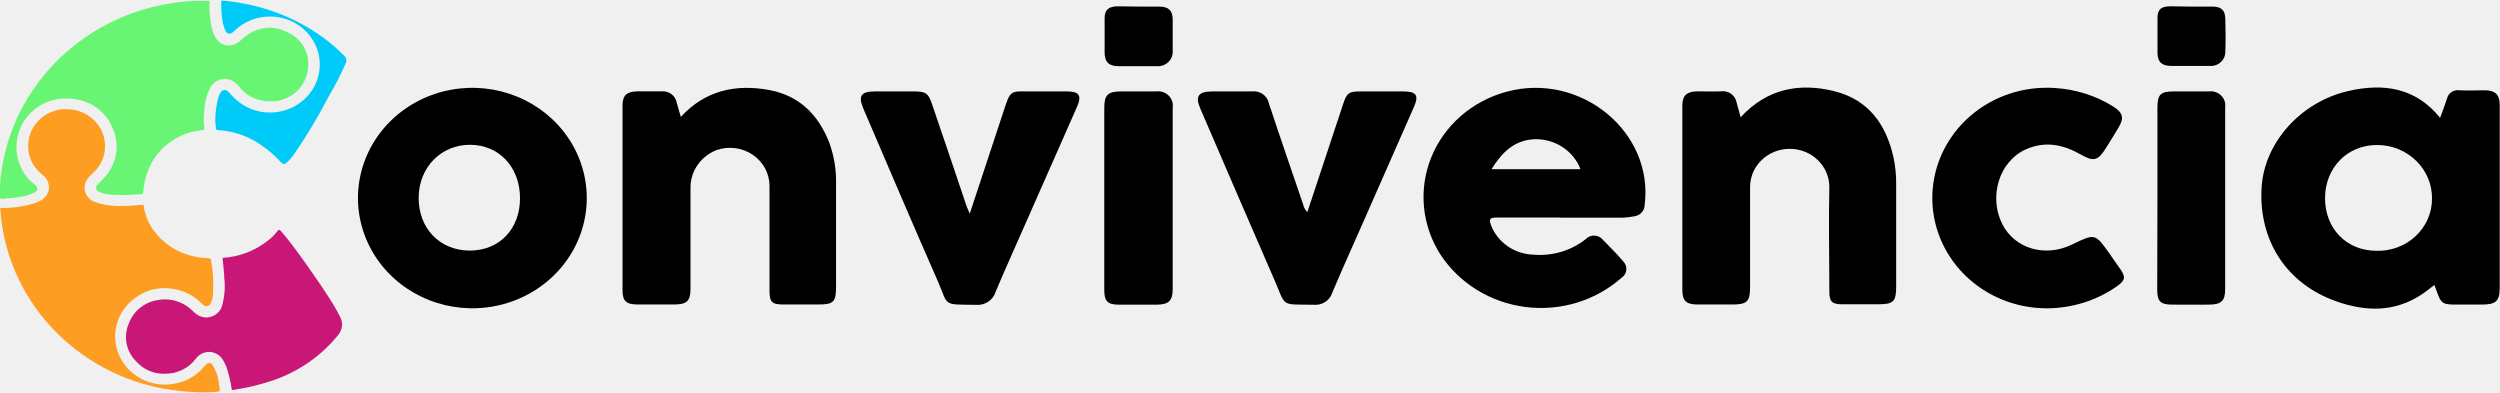
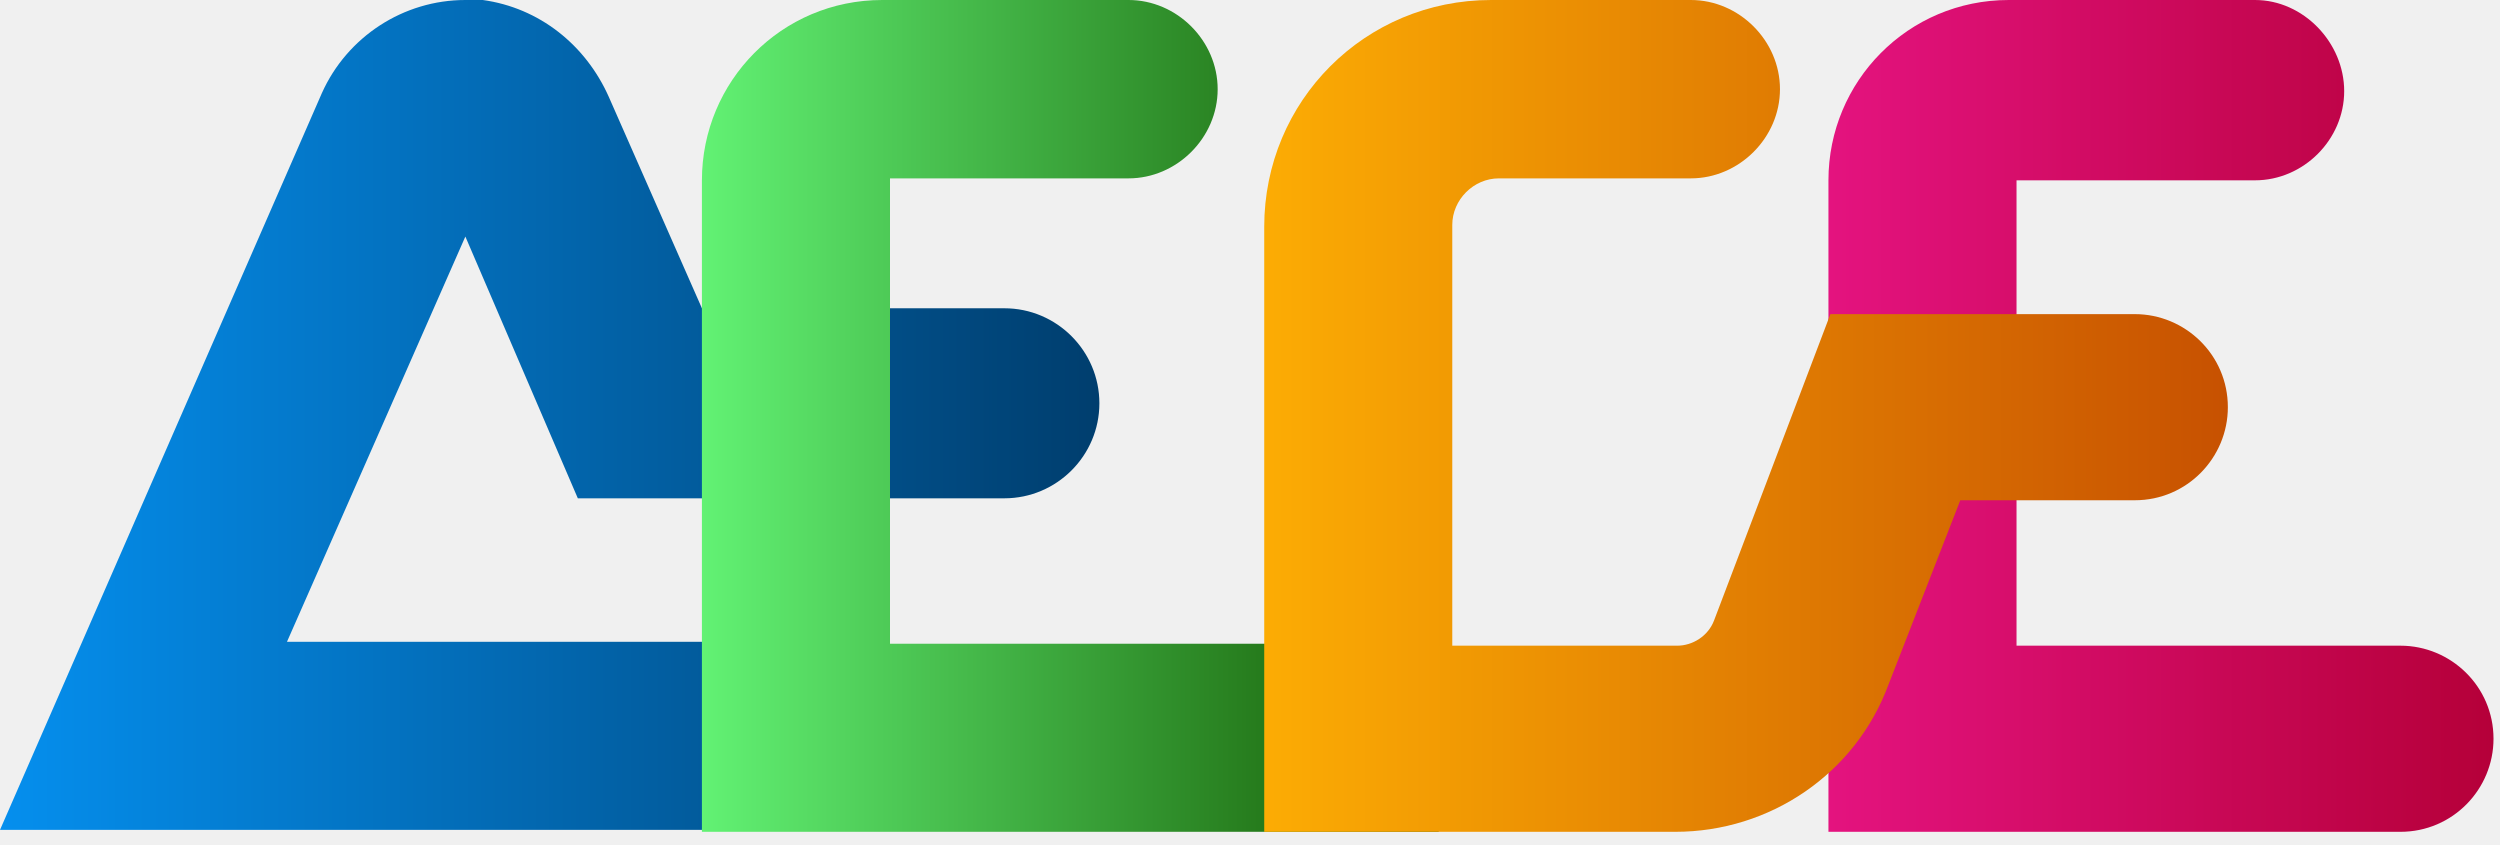
- <svg xmlns="http://www.w3.org/2000/svg" width="153" height="24" viewBox="0 0 153 24" fill="none">
-   <g clip-path="url(#clip0_24_110)">
-     <path d="M13.452 23.823C13.418 23.671 13.41 23.515 13.38 23.367C13.331 23 13.203 22.646 13.005 22.328C12.986 22.296 12.958 22.268 12.926 22.248C12.893 22.228 12.856 22.216 12.817 22.213C12.754 22.215 12.694 22.238 12.647 22.279C12.588 22.326 12.535 22.38 12.489 22.439C12.116 22.897 11.605 23.232 11.026 23.4C10.718 23.49 10.398 23.537 10.075 23.54C9.422 23.533 8.787 23.325 8.265 22.945C7.743 22.566 7.361 22.035 7.174 21.431C6.988 20.827 7.007 20.181 7.229 19.589C7.451 18.996 7.864 18.488 8.408 18.138C8.892 17.811 9.468 17.635 10.058 17.632C10.486 17.637 10.908 17.719 11.303 17.875C11.704 18.035 12.063 18.278 12.357 18.585C12.392 18.629 12.437 18.666 12.487 18.693C12.538 18.719 12.593 18.736 12.651 18.741C12.77 18.741 12.868 18.651 12.941 18.466C12.988 18.34 13.018 18.209 13.03 18.076C13.083 17.36 13.046 16.639 12.919 15.931C12.919 15.837 12.855 15.808 12.766 15.804C12.592 15.799 12.418 15.784 12.246 15.759C11.701 15.689 11.177 15.516 10.703 15.25C10.228 14.983 9.814 14.628 9.483 14.206C9.098 13.721 8.856 13.145 8.784 12.538H8.575L8.357 12.563C8.08 12.592 7.803 12.6 7.526 12.604C6.936 12.634 6.346 12.55 5.79 12.357C5.653 12.305 5.529 12.223 5.43 12.118C5.33 12.012 5.257 11.886 5.216 11.75C5.175 11.613 5.167 11.469 5.192 11.328C5.218 11.188 5.277 11.055 5.364 10.94C5.455 10.814 5.561 10.698 5.679 10.595L5.769 10.509C6.182 10.11 6.418 9.572 6.426 9.009C6.437 8.706 6.384 8.405 6.271 8.122C6.157 7.84 5.985 7.582 5.765 7.366C5.543 7.147 5.278 6.973 4.985 6.856C4.691 6.739 4.377 6.68 4.059 6.684C3.968 6.678 3.877 6.678 3.786 6.684C3.454 6.723 3.134 6.831 2.848 6.999C2.562 7.167 2.317 7.392 2.128 7.659C1.94 7.925 1.813 8.228 1.755 8.546C1.698 8.864 1.711 9.19 1.795 9.502C1.922 9.96 2.193 10.37 2.571 10.673C2.716 10.776 2.831 10.912 2.905 11.07C2.98 11.227 3.012 11.4 2.997 11.573C2.967 11.743 2.891 11.903 2.778 12.037C2.664 12.171 2.517 12.274 2.349 12.337C2.222 12.398 2.09 12.448 1.953 12.485C1.461 12.623 0.955 12.704 0.443 12.727H0.017C0.13 14.724 0.761 16.661 1.854 18.362C2.946 20.062 4.464 21.471 6.268 22.459C7.572 23.178 9.006 23.654 10.493 23.86C11.143 23.956 11.798 24.007 12.455 24.012C12.739 24.012 13.023 24 13.307 23.975C13.431 23.955 13.478 23.938 13.452 23.823Z" fill="#FD9D22" />
-     <path d="M12.468 7.526V7.497C12.468 7.251 12.467 7.004 12.506 6.75C12.524 6.269 12.648 5.797 12.868 5.365C12.95 5.207 13.075 5.074 13.23 4.979C13.385 4.885 13.563 4.834 13.747 4.831C14.021 4.836 14.283 4.943 14.476 5.131C14.54 5.19 14.6 5.253 14.655 5.32C14.868 5.595 15.146 5.818 15.465 5.97C15.784 6.123 16.136 6.202 16.493 6.199C16.595 6.199 16.702 6.199 16.808 6.199C17.345 6.142 17.844 5.905 18.218 5.529C18.592 5.154 18.817 4.664 18.855 4.145C18.909 3.698 18.814 3.247 18.584 2.855C18.354 2.464 18.001 2.153 17.576 1.968C17.241 1.793 16.869 1.699 16.488 1.693C15.955 1.708 15.442 1.892 15.03 2.218C14.969 2.264 14.911 2.314 14.855 2.366C14.758 2.453 14.656 2.534 14.548 2.609C14.386 2.72 14.193 2.781 13.994 2.785C13.828 2.781 13.666 2.734 13.526 2.649C13.386 2.563 13.272 2.443 13.197 2.301C13.086 2.112 13.005 1.908 12.958 1.697C12.867 1.292 12.821 0.879 12.821 0.464V0.053H12.216C11.645 0.057 11.074 0.104 10.51 0.193C8.998 0.42 7.543 0.919 6.221 1.664C4.566 2.589 3.153 3.866 2.089 5.399C1.026 6.931 0.34 8.678 0.085 10.505C0.015 11.004 -0.015 11.508 -0.004 12.012C-0.004 12.095 -0.004 12.168 0.098 12.168H0.136C0.392 12.136 0.648 12.123 0.904 12.095C1.309 12.069 1.705 11.97 2.072 11.803C2.349 11.659 2.366 11.515 2.136 11.302C1.984 11.185 1.842 11.057 1.71 10.92C1.426 10.584 1.221 10.193 1.108 9.774C0.996 9.355 0.978 8.918 1.057 8.492C1.167 7.805 1.528 7.178 2.075 6.726C2.623 6.274 3.321 6.026 4.042 6.027C4.185 6.025 4.327 6.035 4.469 6.055C5.002 6.104 5.51 6.296 5.936 6.608C6.362 6.92 6.69 7.34 6.882 7.822C7.113 8.317 7.191 8.865 7.106 9.402C7.021 9.938 6.778 10.439 6.404 10.846C6.272 11.002 6.114 11.137 5.978 11.289C5.942 11.319 5.914 11.358 5.898 11.402C5.883 11.446 5.879 11.493 5.888 11.538C5.897 11.584 5.919 11.626 5.95 11.661C5.982 11.696 6.022 11.722 6.067 11.737C6.217 11.811 6.378 11.86 6.545 11.881C6.836 11.922 7.13 11.942 7.423 11.938C7.824 11.938 8.229 11.91 8.63 11.885C8.732 11.885 8.749 11.828 8.762 11.745C8.803 11.283 8.909 10.828 9.078 10.394C9.424 9.516 10.095 8.793 10.962 8.364C11.443 8.128 11.968 7.988 12.506 7.953V7.748L12.468 7.526Z" fill="#68F574" />
-     <path d="M20.833 19.432C20.761 19.284 20.688 19.14 20.607 18.996C20.023 17.973 19.328 17.012 18.65 16.042C18.194 15.398 17.729 14.765 17.213 14.161C17.162 14.103 17.124 14.066 17.085 14.066C17.047 14.066 17.013 14.095 16.966 14.157C16.814 14.358 16.635 14.539 16.433 14.695C15.639 15.338 14.653 15.719 13.619 15.784C13.619 15.784 13.666 16.194 13.661 16.194C13.687 16.408 13.704 16.605 13.721 16.819V16.967C13.79 17.516 13.755 18.073 13.619 18.61C13.578 18.834 13.459 19.038 13.281 19.187C13.104 19.337 12.878 19.423 12.642 19.432C12.451 19.429 12.264 19.376 12.101 19.28C11.986 19.209 11.881 19.123 11.79 19.025C11.569 18.803 11.305 18.626 11.011 18.505C10.718 18.385 10.403 18.322 10.084 18.323C9.982 18.323 9.867 18.323 9.747 18.351C9.33 18.4 8.935 18.56 8.606 18.814C8.278 19.067 8.029 19.403 7.888 19.785C7.712 20.181 7.664 20.619 7.75 21.042C7.836 21.465 8.052 21.853 8.37 22.155C8.573 22.378 8.822 22.556 9.101 22.68C9.38 22.804 9.683 22.87 9.99 22.874H10.097C10.467 22.878 10.832 22.795 11.161 22.634C11.491 22.472 11.775 22.236 11.99 21.946C12.08 21.824 12.198 21.723 12.335 21.652C12.472 21.581 12.623 21.541 12.779 21.535C12.951 21.537 13.121 21.582 13.27 21.665C13.42 21.749 13.544 21.868 13.632 22.012C13.703 22.125 13.765 22.243 13.819 22.365C13.866 22.482 13.906 22.601 13.938 22.722C13.973 22.829 14.002 22.94 14.028 23.051C14.054 23.162 14.092 23.339 14.122 23.462C14.152 23.61 14.173 23.749 14.19 23.873C14.961 23.767 15.72 23.595 16.459 23.359C18.135 22.843 19.61 21.849 20.688 20.508C20.817 20.361 20.899 20.181 20.925 19.99C20.951 19.799 20.919 19.606 20.833 19.432Z" fill="#C91778" />
-     <path d="M13.175 7.423C13.174 6.946 13.232 6.47 13.35 6.006C13.376 5.909 13.413 5.816 13.461 5.727C13.614 5.456 13.806 5.427 14.02 5.661C14.243 5.928 14.503 6.166 14.791 6.368C15.268 6.685 15.829 6.864 16.408 6.885C16.987 6.905 17.561 6.767 18.061 6.485C18.561 6.203 18.967 5.79 19.233 5.293C19.498 4.797 19.61 4.238 19.558 3.682C19.505 3.126 19.289 2.596 18.935 2.154C18.581 1.712 18.103 1.377 17.558 1.187C17.013 0.997 16.423 0.961 15.858 1.082C15.292 1.204 14.774 1.478 14.365 1.873L14.241 1.98C14.045 2.124 13.887 2.079 13.789 1.865C13.676 1.603 13.607 1.326 13.585 1.043C13.55 0.789 13.546 0.534 13.538 0.279C13.529 0.025 13.538 0.021 13.789 0.049C14.432 0.119 15.069 0.233 15.695 0.39C17.207 0.769 18.624 1.438 19.861 2.358C20.294 2.686 20.702 3.044 21.081 3.43C21.14 3.488 21.179 3.562 21.192 3.643C21.205 3.723 21.191 3.806 21.153 3.878C20.86 4.553 20.524 5.211 20.147 5.846C19.5 7.096 18.775 8.308 17.976 9.473C17.866 9.63 17.739 9.775 17.597 9.905C17.384 10.082 17.341 10.09 17.171 9.905C16.849 9.551 16.487 9.233 16.092 8.956C15.307 8.373 14.36 8.027 13.371 7.962C13.248 7.962 13.197 7.921 13.209 7.797C13.222 7.674 13.175 7.543 13.175 7.423Z" fill="#00CAF7" />
-     <path d="M148.983 17.443C148.706 17.649 148.459 17.854 148.195 18.027C146.54 19.115 144.784 19.082 142.971 18.438C139.931 17.365 138.221 14.716 138.409 11.482C138.567 8.75 140.784 6.236 143.73 5.567C145.862 5.078 147.836 5.357 149.333 7.21C149.491 6.799 149.636 6.409 149.759 6.023C149.799 5.861 149.901 5.72 150.044 5.628C150.187 5.536 150.361 5.499 150.531 5.526C151.039 5.554 151.555 5.526 152.066 5.526C152.693 5.526 152.974 5.784 152.983 6.388C152.983 7.21 152.983 7.999 152.983 8.804V17.579C152.983 18.425 152.765 18.635 151.904 18.639H150.335C149.482 18.639 149.401 18.594 149.124 17.817C149.082 17.702 149.035 17.587 148.983 17.443ZM148.838 12.16C148.845 11.73 148.762 11.304 148.596 10.905C148.429 10.506 148.182 10.143 147.868 9.838C147.555 9.532 147.181 9.289 146.77 9.123C146.358 8.958 145.916 8.873 145.47 8.874C143.666 8.874 142.31 10.246 142.293 12.099C142.276 13.951 143.573 15.34 145.419 15.348C145.863 15.364 146.306 15.293 146.72 15.139C147.135 14.986 147.514 14.753 147.833 14.456C148.152 14.158 148.406 13.801 148.579 13.407C148.752 13.012 148.84 12.588 148.838 12.16Z" fill="black" />
-     <path d="M95.506 13.315C94.193 13.315 92.88 13.315 91.566 13.315C91.14 13.315 91.14 13.45 91.242 13.762C91.437 14.283 91.79 14.735 92.254 15.06C92.719 15.385 93.274 15.568 93.847 15.586C94.998 15.684 96.142 15.345 97.037 14.642C97.105 14.567 97.19 14.509 97.285 14.47C97.38 14.431 97.483 14.414 97.586 14.419C97.689 14.423 97.79 14.45 97.881 14.497C97.972 14.544 98.05 14.611 98.111 14.691C98.538 15.122 98.964 15.554 99.348 16.001C99.416 16.071 99.467 16.154 99.499 16.244C99.53 16.334 99.541 16.43 99.531 16.525C99.52 16.62 99.488 16.711 99.438 16.793C99.387 16.875 99.319 16.946 99.237 17C98.453 17.693 97.521 18.213 96.506 18.522C95.491 18.831 94.418 18.922 93.363 18.788C92.308 18.654 91.296 18.3 90.398 17.749C89.501 17.198 88.74 16.464 88.168 15.599C87.598 14.716 87.249 13.718 87.149 12.683C87.049 11.648 87.2 10.605 87.591 9.636C87.982 8.667 88.602 7.8 89.401 7.102C90.201 6.404 91.158 5.895 92.197 5.616C96.726 4.383 101.224 8.081 100.653 12.538C100.652 12.712 100.585 12.879 100.465 13.009C100.345 13.138 100.179 13.221 100 13.241C99.767 13.286 99.53 13.314 99.293 13.323C98.013 13.323 96.768 13.323 95.506 13.323V13.315ZM91.281 10.353H96.726C96.515 9.801 96.129 9.327 95.623 8.998C95.118 8.669 94.517 8.502 93.907 8.52C92.658 8.578 91.912 9.342 91.281 10.353Z" fill="black" />
-     <path d="M106.528 7.177C108.119 5.439 110.101 5.049 112.238 5.575C114.374 6.101 115.427 7.629 115.879 9.617C115.995 10.158 116.051 10.709 116.045 11.261C116.045 13.364 116.045 15.466 116.045 17.567C116.045 18.458 115.87 18.622 114.941 18.622C114.207 18.622 113.474 18.622 112.741 18.622C112.114 18.622 111.956 18.458 111.956 17.85C111.956 15.718 111.905 13.582 111.956 11.445C111.956 10.825 111.701 10.231 111.246 9.792C110.791 9.354 110.173 9.108 109.53 9.108C108.887 9.108 108.269 9.354 107.814 9.792C107.359 10.231 107.104 10.825 107.104 11.445C107.104 13.499 107.104 15.554 107.104 17.608C107.104 18.454 106.912 18.635 106.021 18.635C105.304 18.635 104.588 18.635 103.889 18.635C103.19 18.635 102.959 18.401 102.959 17.743C102.959 13.98 102.959 10.22 102.959 6.462C102.959 5.85 103.224 5.604 103.863 5.591C104.341 5.591 104.818 5.612 105.296 5.591C105.518 5.555 105.746 5.606 105.93 5.731C106.113 5.857 106.238 6.047 106.277 6.261C106.358 6.548 106.434 6.848 106.528 7.177Z" fill="black" />
-     <path d="M28.747 18.865C27.368 18.834 26.029 18.411 24.898 17.65C23.768 16.889 22.896 15.823 22.392 14.586C21.888 13.348 21.774 11.995 22.066 10.696C22.357 9.397 23.04 8.21 24.029 7.284C25.018 6.358 26.269 5.733 27.625 5.49C28.981 5.246 30.382 5.394 31.651 5.914C32.92 6.435 34.001 7.305 34.759 8.415C35.517 9.526 35.917 10.827 35.91 12.156C35.905 13.052 35.715 13.938 35.351 14.763C34.987 15.587 34.456 16.334 33.789 16.958C33.122 17.582 32.333 18.073 31.467 18.4C30.601 18.728 29.677 18.886 28.747 18.865ZM28.747 15.336C30.563 15.336 31.83 14.017 31.825 12.123C31.821 10.229 30.546 8.87 28.777 8.861C27.007 8.853 25.634 10.225 25.622 12.095C25.609 13.964 26.905 15.332 28.747 15.336Z" fill="black" />
-     <path d="M41.666 7.156C43.154 5.534 45.018 5.127 47.099 5.513C48.949 5.867 50.083 7.046 50.74 8.697C51.043 9.519 51.187 10.388 51.166 11.261C51.166 13.361 51.166 15.463 51.166 17.567C51.166 18.483 51.009 18.635 50.079 18.635H47.947C47.235 18.635 47.094 18.491 47.094 17.776C47.094 15.64 47.094 13.508 47.094 11.371C47.093 10.998 46.999 10.631 46.82 10.3C46.64 9.969 46.381 9.684 46.064 9.47C45.747 9.255 45.382 9.117 44.998 9.067C44.614 9.017 44.223 9.056 43.858 9.182C43.391 9.364 42.989 9.675 42.705 10.077C42.42 10.478 42.265 10.951 42.259 11.437C42.259 13.491 42.259 15.574 42.259 17.645C42.259 18.429 42.046 18.635 41.231 18.635C40.498 18.635 39.769 18.635 39.036 18.635C38.302 18.635 38.098 18.409 38.098 17.752C38.098 13.988 38.098 10.227 38.098 6.466C38.098 5.842 38.349 5.604 38.993 5.591C39.488 5.591 39.982 5.591 40.477 5.591C40.69 5.569 40.903 5.625 41.076 5.747C41.248 5.87 41.366 6.05 41.406 6.253L41.666 7.156Z" fill="black" />
-     <path d="M125.298 18.869C124.356 18.873 123.422 18.695 122.554 18.344C121.685 17.993 120.899 17.477 120.242 16.827C119.585 16.176 119.071 15.405 118.73 14.558C118.39 13.712 118.23 12.809 118.261 11.901C118.291 10.994 118.511 10.102 118.907 9.279C119.304 8.456 119.868 7.718 120.567 7.11C121.267 6.501 122.086 6.035 122.976 5.739C123.867 5.443 124.81 5.323 125.75 5.386C127.028 5.46 128.265 5.852 129.34 6.524C129.924 6.898 130.005 7.226 129.66 7.797C129.395 8.237 129.127 8.676 128.854 9.108C128.393 9.835 128.12 9.901 127.366 9.469C126.283 8.849 125.161 8.603 123.955 9.153C122.351 9.892 121.69 12.029 122.543 13.721C123.306 15.225 125.174 15.775 126.828 14.954C128.223 14.28 128.223 14.28 129.118 15.545C129.34 15.858 129.545 16.17 129.775 16.486C130.099 16.963 130.06 17.16 129.574 17.509C128.332 18.383 126.836 18.858 125.298 18.869Z" fill="black" />
-     <path d="M59.349 13.076C60.031 11.022 60.683 9.026 61.34 7.046C61.886 5.378 61.741 5.608 63.348 5.595H65.293C66.043 5.595 66.213 5.846 65.924 6.511C64.951 8.724 63.975 10.939 62.994 13.154C62.303 14.72 61.6 16.281 60.931 17.858C60.857 18.11 60.693 18.327 60.468 18.473C60.243 18.619 59.972 18.684 59.703 18.655C57.639 18.627 58.069 18.754 57.383 17.18C55.844 13.684 54.347 10.172 52.842 6.659C52.501 5.866 52.688 5.595 53.567 5.595H55.92C56.662 5.595 56.807 5.698 57.033 6.351C57.75 8.449 58.46 10.548 59.165 12.649C59.212 12.756 59.263 12.863 59.349 13.076Z" fill="black" />
-     <path d="M80.011 12.978C80.753 10.739 81.478 8.541 82.207 6.347C82.425 5.686 82.557 5.595 83.265 5.595H85.87C86.693 5.595 86.846 5.829 86.526 6.561C85.554 8.774 84.579 10.988 83.601 13.204C82.911 14.769 82.207 16.33 81.538 17.903C81.467 18.14 81.312 18.344 81.1 18.481C80.887 18.618 80.632 18.678 80.378 18.651C78.331 18.618 78.724 18.807 77.995 17.131C76.477 13.645 74.967 10.155 73.466 6.663C73.129 5.883 73.33 5.599 74.2 5.595C75.001 5.595 75.803 5.595 76.605 5.595C76.841 5.564 77.082 5.62 77.277 5.754C77.472 5.888 77.607 6.088 77.653 6.314C78.336 8.389 79.052 10.451 79.755 12.518C79.789 12.693 79.879 12.854 80.011 12.978Z" fill="black" />
-     <path d="M67.582 12.132C67.582 10.291 67.582 8.455 67.582 6.614C67.582 5.793 67.8 5.595 68.64 5.595H70.737C70.878 5.575 71.021 5.587 71.156 5.63C71.29 5.673 71.413 5.745 71.513 5.842C71.613 5.939 71.689 6.057 71.733 6.187C71.778 6.316 71.79 6.454 71.769 6.59V17.682C71.769 18.413 71.531 18.643 70.754 18.647C69.978 18.651 69.258 18.647 68.507 18.647C67.757 18.647 67.586 18.417 67.582 17.756C67.578 15.886 67.582 14.005 67.582 12.132Z" fill="black" />
-     <path d="M132.035 12.111C132.035 10.271 132.035 8.414 132.035 6.594C132.035 5.772 132.226 5.595 133.045 5.595C133.757 5.595 134.474 5.595 135.177 5.595C135.314 5.577 135.453 5.59 135.584 5.633C135.714 5.676 135.833 5.747 135.93 5.842C136.027 5.936 136.1 6.051 136.143 6.177C136.187 6.303 136.199 6.437 136.179 6.569C136.179 10.28 136.179 13.99 136.179 17.698C136.179 18.417 135.945 18.635 135.198 18.643C134.452 18.651 133.698 18.643 132.951 18.643C132.205 18.643 132.022 18.438 132.022 17.723C132.03 15.854 132.035 13.98 132.035 12.111Z" fill="black" />
-     <path d="M69.663 0.403C70.089 0.403 70.516 0.403 70.942 0.403C71.509 0.403 71.761 0.641 71.769 1.175C71.769 1.828 71.769 2.485 71.769 3.139C71.775 3.262 71.754 3.384 71.707 3.499C71.66 3.613 71.588 3.717 71.497 3.803C71.406 3.889 71.296 3.956 71.177 3.998C71.057 4.041 70.929 4.059 70.801 4.051H68.456C67.876 4.051 67.603 3.8 67.603 3.229C67.603 2.522 67.603 1.82 67.603 1.117C67.603 0.592 67.851 0.394 68.405 0.386L69.663 0.403Z" fill="black" />
-     <path d="M134.081 0.403C134.508 0.403 134.964 0.403 135.407 0.403C135.928 0.403 136.171 0.62 136.188 1.117C136.209 1.803 136.217 2.494 136.188 3.172C136.189 3.291 136.165 3.41 136.116 3.52C136.067 3.63 135.994 3.729 135.903 3.811C135.812 3.892 135.704 3.954 135.586 3.992C135.468 4.031 135.344 4.045 135.22 4.034H132.866C132.307 4.034 132.047 3.792 132.039 3.258C132.039 2.535 132.039 1.812 132.039 1.093C132.039 0.583 132.256 0.394 132.802 0.386C133.228 0.394 133.655 0.403 134.081 0.403Z" fill="black" />
-   </g>
+ <svg xmlns="http://www.w3.org/2000/svg" width="77" height="26" viewBox="0 0 77 26" fill="none">
+   <path d="M9.914 2.867L0 25.56H25.739V19.767H8.839L14.333 7.286L17.797 15.348H30.935C32.547 15.348 33.861 14.034 33.861 12.422C33.861 10.809 32.547 9.495 30.935 9.495H21.619L18.752 2.986C18.035 1.374 16.602 0.239 14.87 0C14.691 0 14.512 0 14.333 0C12.422 0 10.69 1.135 9.914 2.867Z" fill="url(#paint0_linear_201_350)" />
+   <path d="M27.173 0C24.067 0 21.619 2.508 21.619 5.554V25.62H44.312V19.827H27.412V5.494H34.757C36.25 5.494 37.504 4.24 37.504 2.747C37.504 1.254 36.25 0 34.757 0H27.173Z" fill="url(#paint1_linear_201_350)" />
+   <path d="M61.87 0C58.764 0 56.316 2.508 56.316 5.554V25.62H73.933C75.546 25.62 76.8 24.306 76.8 22.753C76.8 21.141 75.486 19.887 73.933 19.887H62.109V5.554H69.454C70.947 5.554 72.201 4.3 72.201 2.807C72.201 1.314 70.947 0 69.454 0H61.87Z" fill="url(#paint2_linear_201_350)" />
+   <path d="M45.925 0C42.043 0 38.938 3.105 38.938 6.987V25.62H51.598C54.524 25.62 57.152 23.828 58.167 21.081L60.377 15.408H65.752C67.364 15.408 68.618 14.094 68.618 12.541C68.618 10.929 67.305 9.675 65.752 9.675H56.376L52.793 19.11C52.613 19.588 52.136 19.887 51.658 19.887H44.73V6.928C44.73 6.151 45.387 5.494 46.164 5.494H52.076C53.569 5.494 54.823 4.24 54.823 2.747C54.823 1.254 53.569 0 52.076 0H45.925Z" fill="url(#paint3_linear_201_350)" />
  <defs>
-     <clipPath id="clip0_24_110">
-       <rect width="153" height="24" fill="white" />
-     </clipPath>
+     <linearGradient id="paint0_linear_201_350" x1="-0.022" y1="12.797" x2="33.85" y2="12.797" gradientUnits="userSpaceOnUse">
+       <stop stop-color="#058FEE" />
+       <stop offset="1" stop-color="#003E6E" />
+     </linearGradient>
+     <linearGradient id="paint1_linear_201_350" x1="21.595" y1="12.798" x2="44.279" y2="12.798" gradientUnits="userSpaceOnUse">
+       <stop stop-color="#62F274" />
+       <stop offset="1" stop-color="#135601" />
+     </linearGradient>
+     <linearGradient id="paint2_linear_201_350" x1="56.307" y1="12.798" x2="76.802" y2="12.798" gradientUnits="userSpaceOnUse">
+       <stop stop-color="#E4137F" />
+       <stop offset="1" stop-color="#B50039" />
+     </linearGradient>
+     <linearGradient id="paint3_linear_201_350" x1="38.951" y1="12.797" x2="68.641" y2="12.797" gradientUnits="userSpaceOnUse">
+       <stop stop-color="#FCAC04" />
+       <stop offset="1" stop-color="#C75101" />
+     </linearGradient>
  </defs>
</svg>
